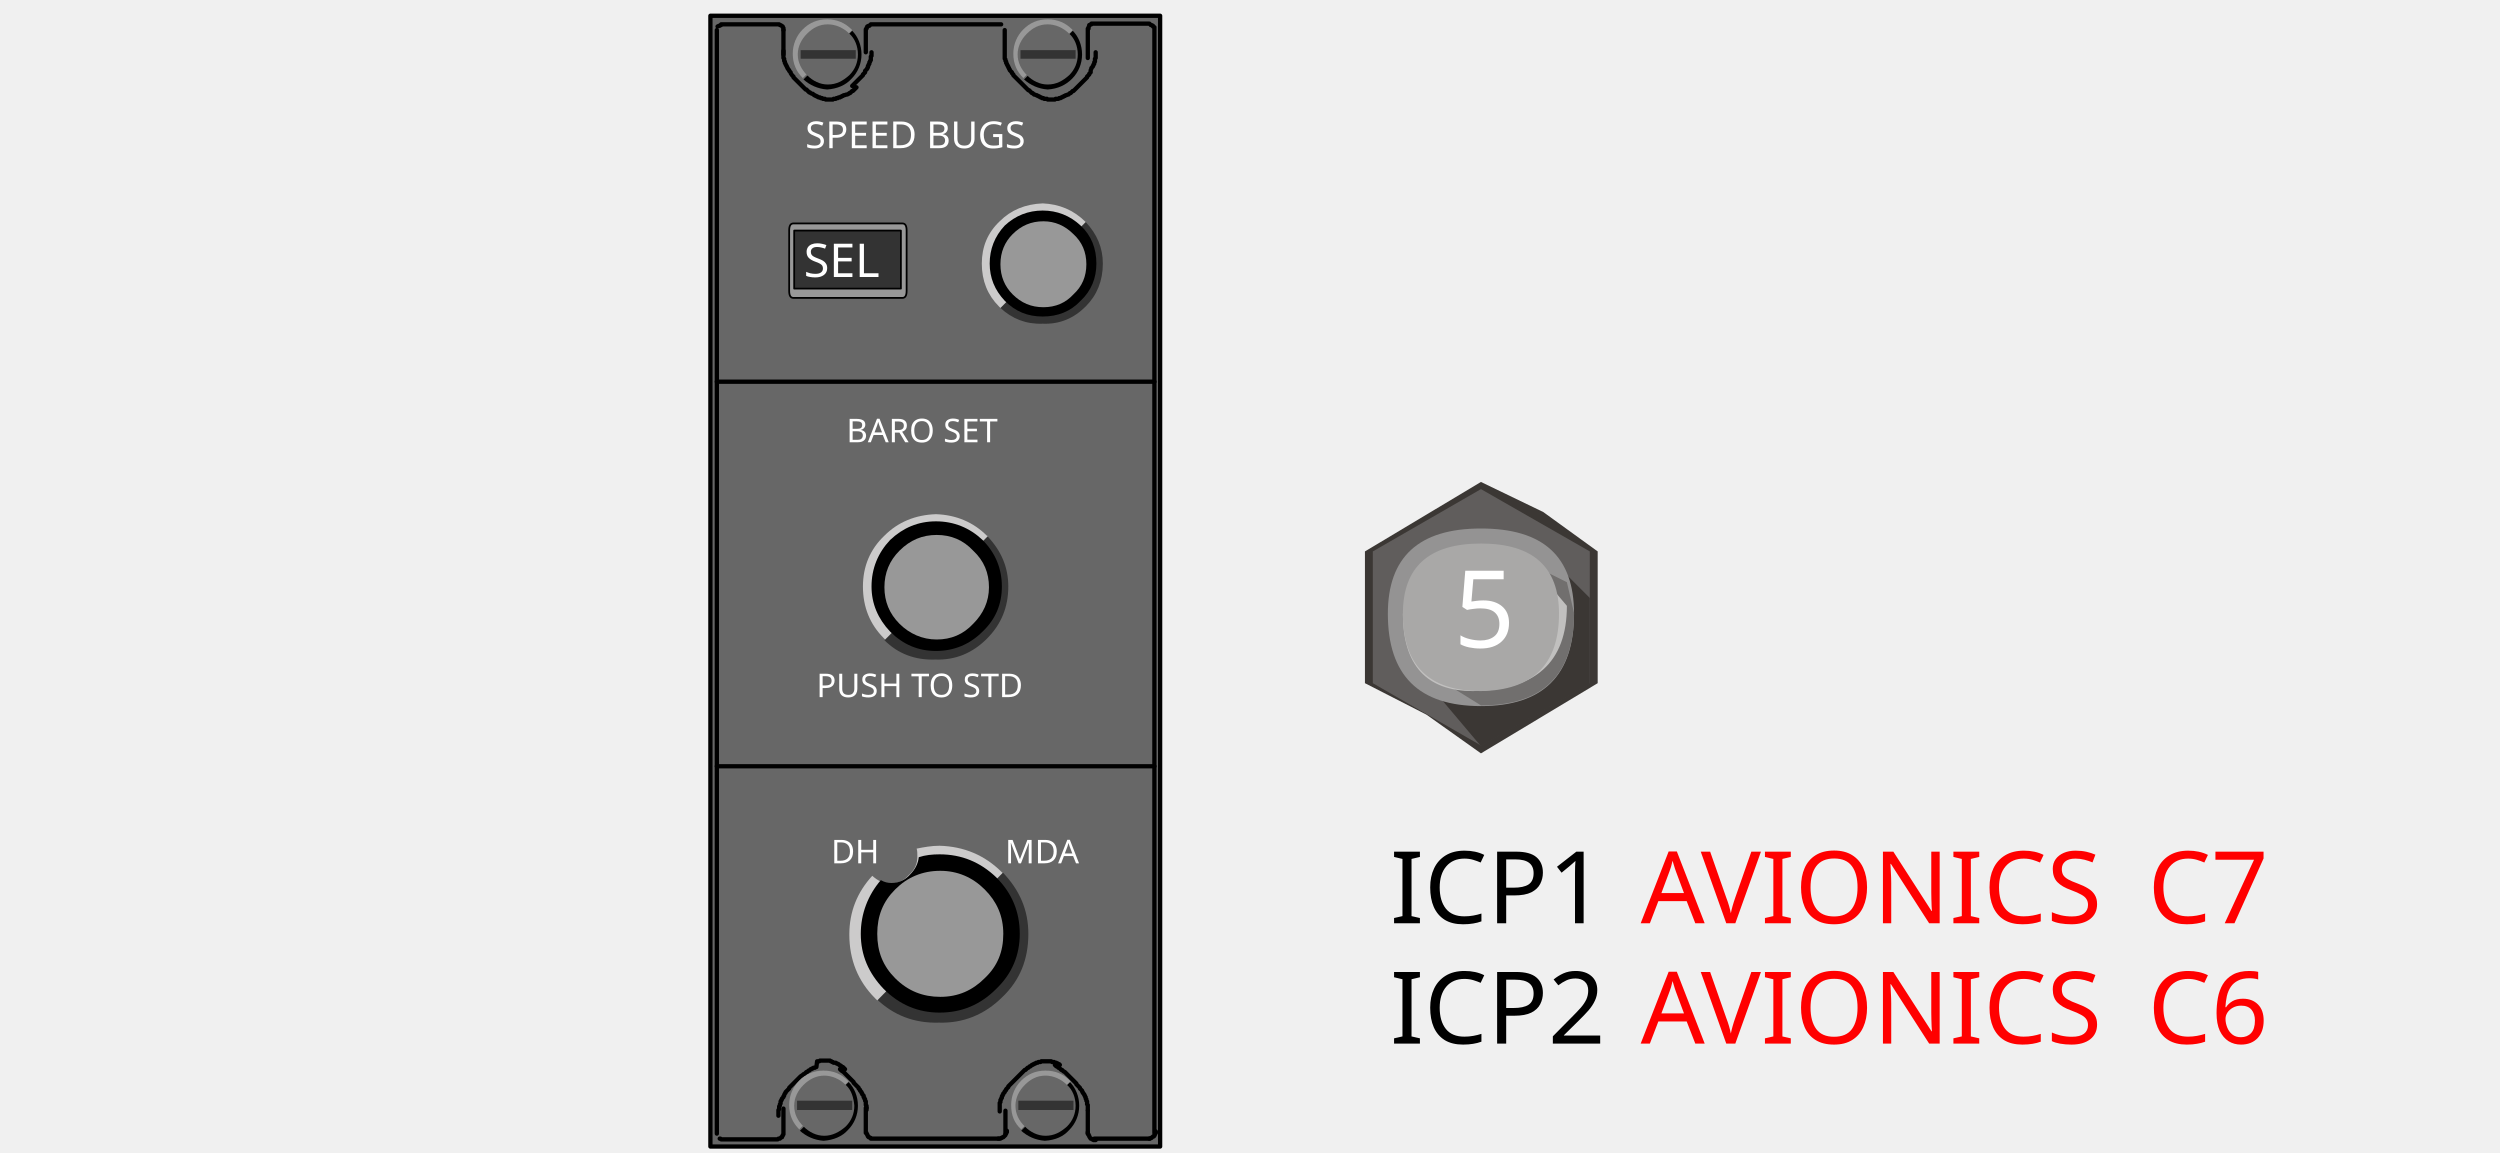
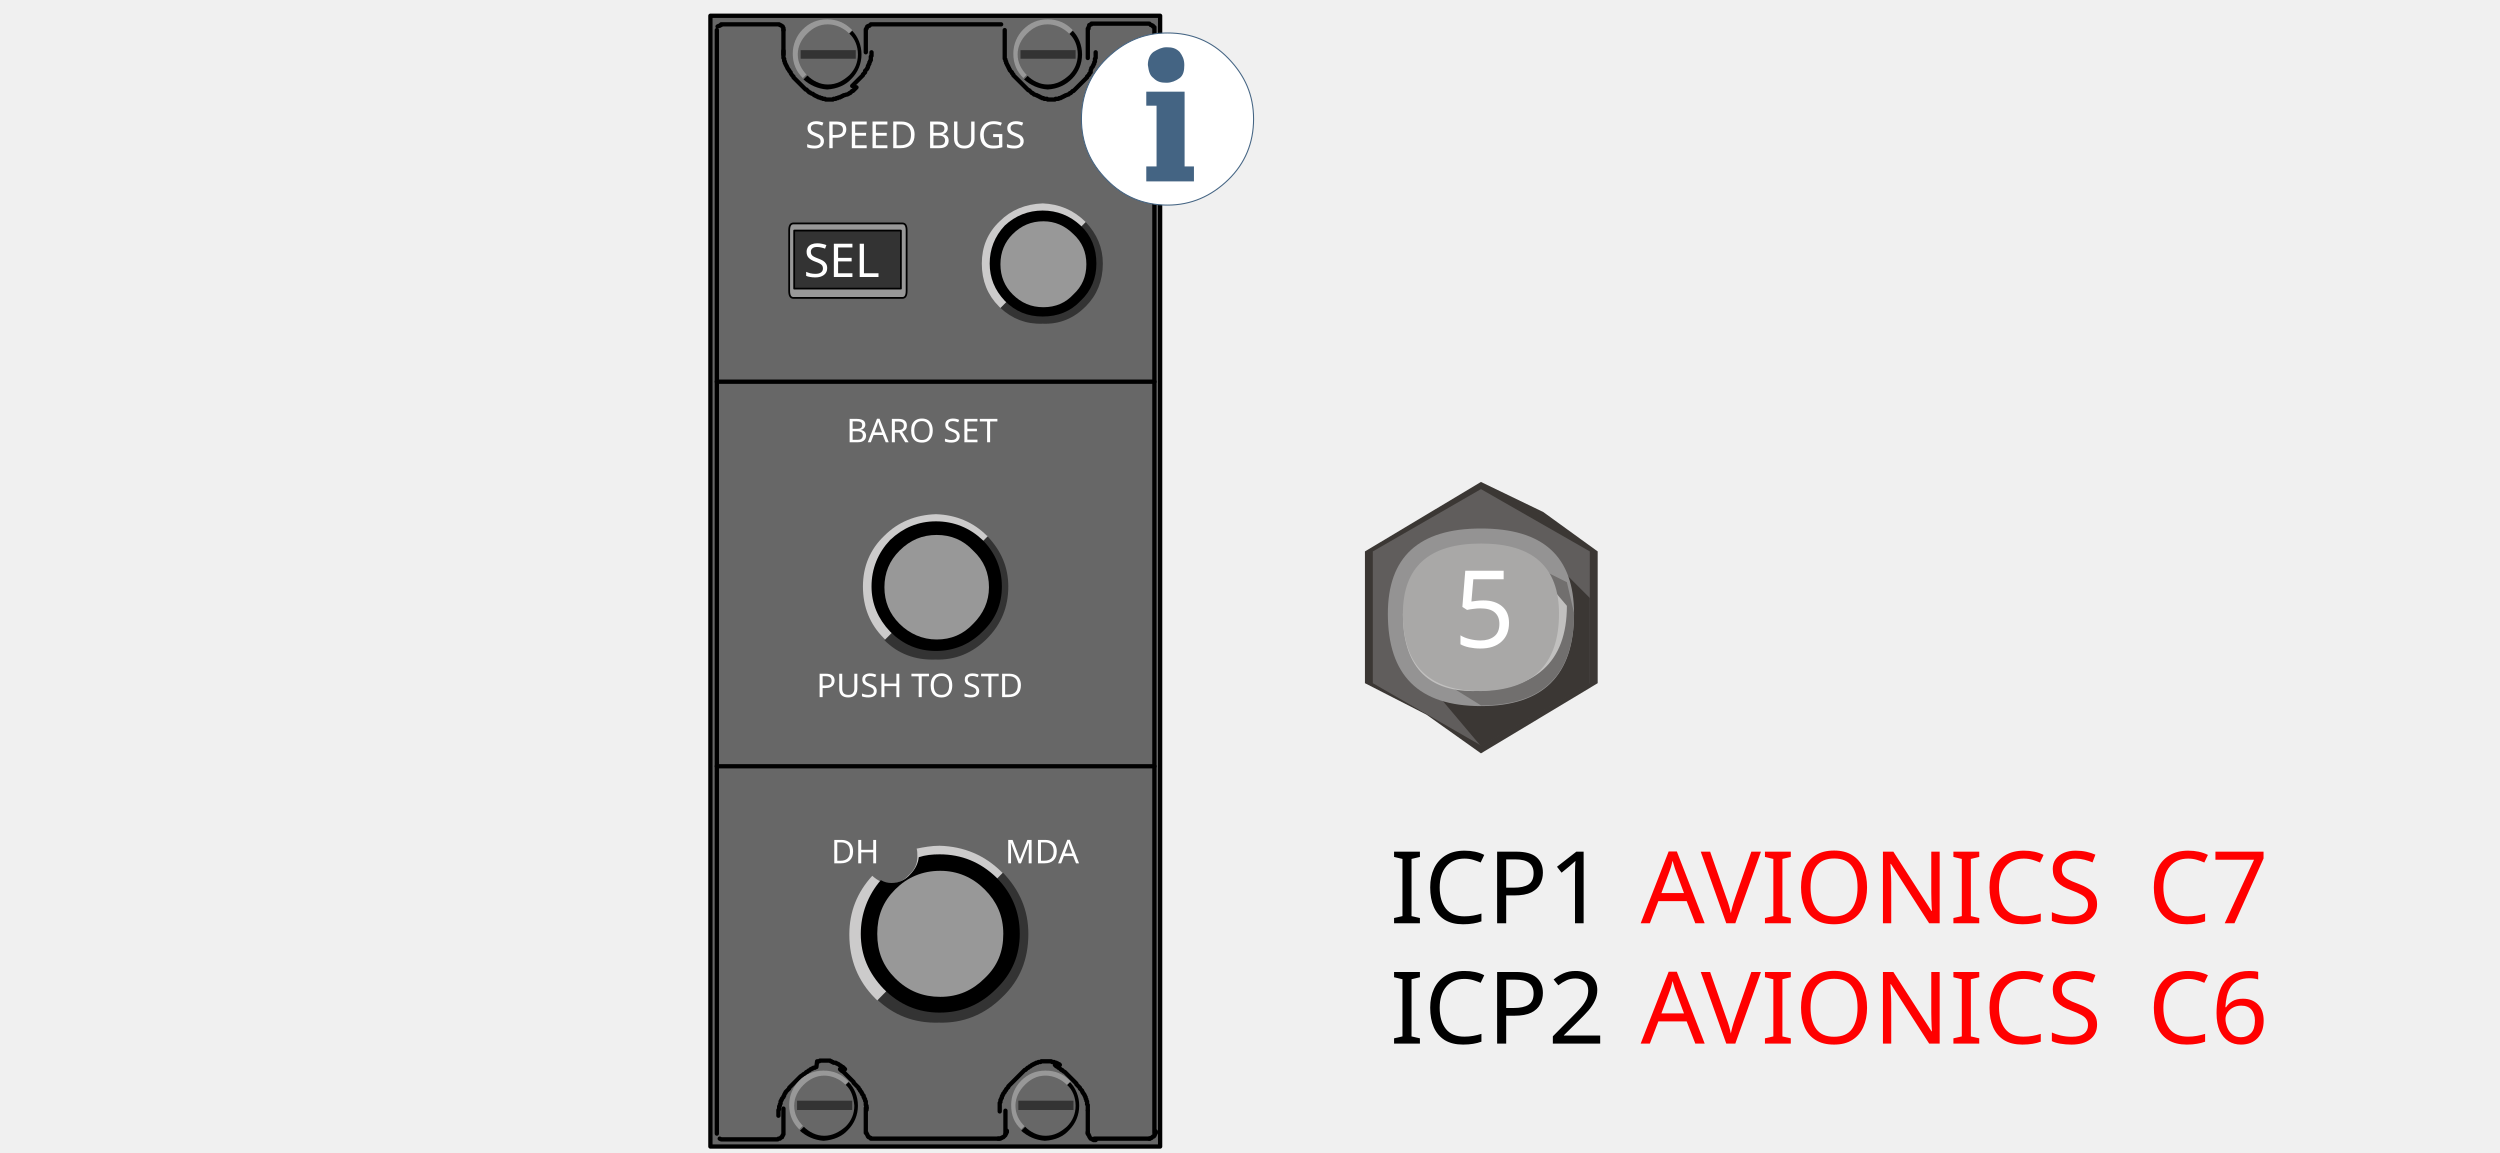
<svg xmlns="http://www.w3.org/2000/svg" xmlns:xlink="http://www.w3.org/1999/xlink" version="1.1" id="Ebene_1" x="0px" y="0px" viewBox="0 0 349.1 161" style="enable-background:new 0 0 349.1 161;" xml:space="preserve">
-   <style type="text/css">
- 	.st0{fill:#676767;}
- 	.st1{clip-path:url(#SVGID_2_);enable-background:new    ;}
- 	.st2{fill:#FFFFFF;}
- 	.st3{font-family:'ArialMT';}
- 	.st4{font-size:4.577px;}
- 	.st5{fill:none;stroke:#000000;stroke-width:0.6;stroke-linecap:round;stroke-linejoin:round;}
- 	.st6{fill:#989898;}
- 	.st7{fill:none;stroke:#000000;stroke-width:0.25;stroke-linecap:round;stroke-linejoin:round;}
- 	.st8{fill:#333333;}
- 	.st9{fill:#CCCBCB;}
- 	.st10{font-size:5.199px;}
- 	.st11{font-size:6.499px;}
- 	.st12{fill:#3B3734;}
- 	.st13{fill:#605D5C;}
- 	.st14{fill:#949393;}
- 	.st15{fill:#716F6E;}
- 	.st16{fill:#C1C0BF;}
- 	.st17{fill:#A9A8A7;}
- 	.st18{clip-path:url(#SVGID_4_);enable-background:new    ;}
- 	.st19{font-size:15px;}
- 	.st20{font-family:'Arial-BoldMT';}
- 	.st21{font-size:14px;}
- 	.st22{fill:#FF0000;}
- </style>
-   <g>
-     <path class="st0" d="M162.1,2.1H99.2v157.9h62.8V2.1z" />
+   <g id="clp-hintergrund">
    <g>
-       <defs>
-         <rect id="SVGID_1_" x="113.4" y="32.8" width="10.2" height="7.6" />
-       </defs>
-       <clipPath id="SVGID_2_">
-         <use xlink:href="#SVGID_1_" style="overflow:visible;" />
-       </clipPath>
-       <g class="st1">
-         <text transform="matrix(1 0 0 1 114.4315 38.431)" class="st2 st3 st4">SEL</text>
+       <path style="fill:#676767;" d="M162.1,2.1H99.2V160H162V2.1H162.1z" />
+       <g>
+         <g>
+           <defs>
+             <rect id="SVGID_1_" x="113.4" y="32.8" width="10.2" height="7.6" />
+           </defs>
+           <clipPath id="SVGID_2_">
+             <use xlink:href="#SVGID_1_" style="overflow:visible;" />
+           </clipPath>
+           <g style="clip-path:url(#SVGID_2_);enable-background:new    ;">
+             <text transform="matrix(1 0 0 1 114.4315 38.431)" style="fill:#FFFFFF; font-family:'ArialMT'; font-size:4.577px;">SEL</text>
+           </g>
+         </g>
+       </g>
+       <path id="panel_icp_0_Layer0_0_MEMBER_0_MEMBER_6_1_STROKES_1_" style="fill:none;stroke:#000000;stroke-width:0.6;stroke-linecap:round;stroke-linejoin:round;" d="    M161.2,158.2V4l0,0V3.8L161,3.7V3.6l-0.2-0.1h-0.1l-0.1-0.1l-0.1-0.1h-8.1v0.1h-0.1l-0.1,0.1h-0.1v0.1L152,3.8V4h-0.1v4.1     M139.8,3.4h-18.2l-0.1,0.1l-0.1,0.1h-0.1l-0.2,0.1v0.1L121,3.9V4l-0.1,0.1v3.2 M109.4,4.2V3.9l-0.1-0.1V3.7L109,3.5h-0.1    l-0.1-0.1h-8.1v0.1h-0.1l-0.1,0.1h-0.1l-0.2,0.1 M99.2,2.2v157.9H162V2.2H99.2z M151.9,155.1v3.2 M152.8,159h7.7 M140.4,158.3    v-3.2 M100.5,159L100.5,159l0.2,0.1h7.9l0.1-0.1h0.2l0.2-0.2h0.1v-0.1l0.1-0.1v-0.1l0.1-0.1v-3.6 M120.9,154.7v3.5h0.1v0.1    l0.1,0.1v0.1l0.1,0.1v0.1l0.1,0.1h0.1l0.1,0.1h0.1v0.1h17.9" />
+       <path id="panel_icp_0_Layer0_0_MEMBER_0_MEMBER_6_MEMBER_0_1_STROKES_1_" style="fill:none;stroke:#000000;stroke-width:0.6;stroke-linecap:round;stroke-linejoin:round;" d="    M121,154.7v-0.3l-0.1-0.1v-0.5l-0.1-0.1v-0.2l-0.1-0.1v-0.1l-0.1-0.1V153l-0.1-0.1l-0.1-0.1v-0.1l-0.1-0.1v-0.1l-0.1-0.1l-0.1-0.1    v-0.1l-0.1-0.1l-0.1-0.1v-0.1l-0.1-0.1l-0.1-0.1l-0.1-0.1l-0.1-0.1l-0.1-0.1l-0.1-0.1l-0.1-0.1v-0.1l-0.3-0.3l-0.1-0.1l-0.3-0.3    l-0.1-0.1l-0.1-0.1l-0.2-0.2l-0.1-0.1l-0.1-0.1l-0.1-0.1l-0.3-0.2l-0.1-0.1l-0.1-0.1h0.7l-0.1-0.1l-0.1-0.1l-0.1-0.1h-0.1    l-0.1-0.1l-0.1-0.1h-0.1l-0.1-0.1l-0.1-0.1H117l-0.1-0.1h-0.1l-0.1-0.1h-0.3l-0.1-0.1h-0.1l-0.1-0.1H116l-0.1-0.1h-1.4l-0.1,0.1    h-0.3L114,149h-0.1l-0.1,0.1h-0.2l-0.1,0.1h-0.1l-0.1,0.1h-0.1l-0.1,0.1l-0.1,0.1h-0.1l-0.1,0.1l-0.1,0.1h-0.1l-0.1,0.1l-0.1,0.1    l-0.1,0.1h-0.1l-0.1,0.1l-0.3,0.2l-0.1,0.1l-0.2,0.2l-0.1,0.1l-0.1,0.1l-0.1,0.1l-0.1,0.1l-0.1,0.1l-0.5,0.5l-0.1,0.1l-0.1,0.1    l-0.1,0.1v0.1l-0.1,0.1l-0.1,0.1l-0.1,0.1l-0.1,0.1l-0.1,0.1v0.1l-0.1,0.1l-0.1,0.2v0.1l-0.1,0.1v0.1l-0.1,0.1l-0.1,0.1v0.1    l-0.1,0.1v0.1l-0.1,0.1v0.3l-0.1,0.1v0.2l-0.1,0.1v0.4l-0.1,0.1v0.8" />
+       <path id="panel_icp_0_Layer0_0_MEMBER_0_MEMBER_6_MEMBER_1_1_STROKES_1_" style="fill:none;stroke:#000000;stroke-width:0.6;stroke-linecap:round;stroke-linejoin:round;" d="    M109.4,7.6V4.2 M151.9,155v-0.7l-0.1-0.1v-0.4l-0.1-0.1v-0.2l-0.1-0.1v-0.2l-0.1-0.1V153l-0.1-0.1v-0.1l-0.1-0.1l-0.1-0.1v-0.1    l-0.1-0.1v-0.1l-0.1-0.1l-0.1-0.1l-0.1-0.1v-0.1l-0.1-0.1l-0.1-0.1l-0.1-0.1l-0.1-0.1l-0.1-0.1v-0.1l-0.1-0.1l-0.1-0.1L150,151    l-0.5-0.5l-0.1-0.1l-0.1-0.1l-0.1-0.1L149,150l-0.1-0.1l-0.1-0.1l-0.1-0.1l-0.2-0.1l-0.1-0.1l-0.1-0.1h-0.1l-0.1-0.1l-0.1-0.1    l-0.1-0.1h-0.1l-0.1-0.1l-0.1-0.1h-0.1l-0.1-0.1l-0.1-0.1h0.7l-0.1-0.1h-0.1l-0.1-0.1h-0.1l-0.1-0.1h-0.2l-0.1-0.1h-0.3l-0.1-0.1    h-1.4l-0.1,0.1H145l-0.1,0.1h-0.2l-0.1,0.1h-0.1l-0.1,0.1h-0.1l-0.1,0.1h-0.1l-0.1,0.1l-0.1,0.1h-0.1l-0.1,0.1l-0.1,0.1h-0.1    l-0.1,0.1l-0.1,0.1l-0.1,0.1h-0.1l-0.1,0.1l-0.1,0.1l-0.1,0.1l-0.1,0.1l-0.1,0.1l-0.1,0.1l-0.1,0.1l-0.1,0.1l-0.6,0.6l-0.1,0.1    l-0.2,0.2l-0.1,0.1l-0.1,0.1l-0.1,0.1l-0.1,0.1l-0.1,0.1l-0.1,0.1v0.1l-0.1,0.1l-0.1,0.1l-0.1,0.1v0.1l-0.1,0.1l-0.1,0.1v0.1    l-0.1,0.1l-0.1,0.1v0.1l-0.1,0.1v0.1l-0.1,0.1v0.2l-0.1,0.1v0.1l-0.1,0.1v0.3l-0.1,0.1v1.2 M121,155v-0.3 M100.1,4.2v154.1" />
+       <path id="panel_icp_0_Layer0_0_MEMBER_0_MEMBER_6_MEMBER_2_1_STROKES_1_" style="fill:none;stroke:#000000;stroke-width:0.6;stroke-linecap:round;stroke-linejoin:round;" d="    M140.3,4.2v4l0.1,0.1v0.2l0.1,0.1v0.2l0.1,0.1V9l0.1,0.1v0.1l0.1,0.1v0.1l0.1,0.1v0.1l0.1,0.1v0.1l0.1,0.1l0.1,0.1l0.1,0.1v0.1    l0.1,0.1l0.1,0.1v0.1l0.1,0.1l0.1,0.1l0.1,0.1l0.1,0.1L142,11l0.1,0.1l0.1,0.1l0.1,0.1l0.1,0.1l0.1,0.1l0.2,0.2l0.1,0.1l0.1,0.1    l0.2,0.2l0.1,0.1l0.1,0.1l0.1,0.1l0.1,0.1l0.1,0.1h0.1l0.1,0.1l0.1,0.1l0.1,0.1l0.1,0.1h0.1l0.1,0.1l0.1,0.1h0.1l0.2,0.1h0.1    l0.1,0.1h0.1l0.1,0.1h0.1l0.1,0.1h0.1l0.1,0.1h0.2l0.1,0.1h0.4l0.1,0.1h1l0.1-0.1h0.4l0.1-0.1h0.2l0.1-0.1h0.1l0.1-0.1h0.1    l0.1-0.1h0.1l0.1-0.1h0.1l0.2-0.1h0.1l0.1-0.1l0.1-0.1h0.1l0.1-0.1l0.1-0.1l0.1-0.1h0.1l0.1-0.1l0.1-0.1l0.1-0.1l0.1-0.1l0.1-0.1    l0.1-0.1l0.1-0.1l0.1-0.1l0.3-0.3l0.1-0.1l0.1-0.1l0.1-0.1l0.1-0.1l0.1-0.1l0.1-0.1l0.1-0.1l0.1-0.1v-0.1l0.1-0.1l0.1-0.1l0.1-0.1    v-0.1l0.1-0.1l0.1-0.1V9.8l0.1-0.2V9.5l0.1-0.1l0,0l0.1-0.1V9.2l0.1-0.1V9l0.1-0.1V8.7l0.1-0.1V8.2l0.1-0.1V7.3 M139.4,159h0.3    l0.1-0.1h0.1l0.1-0.1h0.1l0.3-0.3v-0.1l0.1-0.1v-0.1l0.1-0.1v-0.2 M151.9,158.1v0.2l0.1,0.1v0.1l0.1,0.1v0.1l0.2,0.3h0.1l0.1,0.1    h0.1l0.1,0.1h0.3 M160.5,159h0.1l0.1-0.1h0.1l0.2-0.2h0.1l0.1-0.1v-0.1l0.1-0.1v-0.1l0.1-0.1V158" />
+       <path id="panel_icp_0_Layer0_0_MEMBER_0_MEMBER_6_MEMBER_3_1_STROKES_1_" style="fill:none;stroke:#000000;stroke-width:0.6;stroke-linecap:round;stroke-linejoin:round;" d="    M109.4,7.1v1l0.1,0.1v0.3l0.1,0.1v0.2l0.1,0.1V9l0.1,0.1v0.1l0.1,0.1v0.1l0.1,0.1v0.1l0.1,0.1l0.1,0.1v0.1l0.1,0.1l0.1,0.1v0.1    l0.2,0.3l0.1,0.1l0.1,0.1v0.1l0.1,0.1L111,11l0.1,0.1l0.1,0.1l0.1,0.1l0.1,0.1l0.1,0.1l0.3,0.3l0.1,0.1L112,12l0.1,0.1l0.1,0.1    l0.1,0.1l0.1,0.1l0.1,0.1h0.1l0.1,0.1l0.1,0.1l0.1,0.1l0.1,0.1h0.1l0.1,0.1l0.2,0.1h0.1l0.1,0.1l0.1,0.1h0.1l0.1,0.1h0.1l0.1,0.1    h0.1l0.1,0.1h0.2l0.1,0.1h0.2l0.1,0.1h0.3l0.1,0.1h1l0.1-0.1h0.3l0.1-0.1h0.2l0.1-0.1h0.2l0.1-0.1h0.1l0.1-0.1h0.1l0.1-0.1h0.1    l0.3-0.1h0.1l0.2-0.1l0.1-0.1h0.1l0.1-0.1l0.1-0.1l0.1-0.1h0.1l0.1-0.1l0.1-0.1l0.1-0.1l0.1-0.1l0.1-0.1L119,12l0.1-0.1l0.1-0.1    l0.1-0.1l0.1-0.1l0.1-0.1l0.2-0.2l0.1-0.1l0.1-0.1L120,11l0.1-0.1l0.1-0.1l0.1-0.1l0.1-0.1l0.1-0.1v-0.1l0.1-0.1l0.1-0.1l0.1-0.1    V9.9l0.1-0.1l0.1-0.1v0l0.1-0.1V9.5l0.1-0.1V9.2l0.1-0.1V9l0.1-0.1V8.7l0.1-0.1V8.5l0.1-0.1V7.9l0.1-0.1V7.3" />
+       <path id="panel_icp_0_Layer0_0_MEMBER_0_MEMBER_6_MEMBER_4_1_STROKES_1_" style="fill:none;stroke:#000000;stroke-width:0.6;stroke-linecap:round;stroke-linejoin:round;" d="    M100.1,107h61.1 M100.1,53.3h61.1" />
+       <path style="fill:#989898;" d="M126.6,32.2c0-0.7-0.2-1-0.6-1h-15.2c-0.4,0-0.6,0.3-0.6,1v8.4c0,0.7,0.2,1,0.6,1H126    c0.4,0,0.6-0.3,0.6-1V32.2z" />
+       <path id="BUTTON_7_0_Layer0_0_1_STROKES_1_" style="fill:none;stroke:#000000;stroke-width:0.25;stroke-linecap:round;stroke-linejoin:round;" d="    M126.6,32.2c0-0.7-0.2-1-0.6-1h-15.2c-0.4,0-0.6,0.3-0.6,1v8.4c0,0.7,0.2,1,0.6,1H126c0.4,0,0.6-0.3,0.6-1V32.2z" />
+       <path style="fill:#333333;" d="M125.8,32.2h-14.9v8.1h14.9V32.2z" />
+       <path id="BUTTON_7_0_Layer0_0_MEMBER_0_1_STROKES_1_" style="fill:none;stroke:#000000;stroke-width:0.25;stroke-linecap:round;stroke-linejoin:round;" d="    M110.9,32.2h14.9v8.1h-14.9V32.2z" />
+       <path style="fill:#333333;" d="M143.6,130.4c0-3.3-1.2-6.1-3.6-8.6l-17.6,17.7c2.4,2.3,5.3,3.4,8.7,3.3c3.4,0.1,6.4-1.1,8.9-3.6    C142.4,136.9,143.6,134,143.6,130.4z" />
+       <path style="fill:#CCCBCB;" d="M140,121.9c0-0.1,0-0.1-0.1-0.1c-2.4-2.4-5.3-3.6-8.7-3.7c-1.1,0-2.2,0.2-3.2,0.4    c0.1,0.3,0.1,0.7,0.1,1.1c0,1.1-0.4,1.9-1.2,2.6c-0.7,0.8-1.6,1.2-2.6,1.2c-0.9,0-1.7-0.4-2.5-1.1c-2.1,2.3-3.2,5-3.2,8.2    c0,3.5,1.2,6.5,3.6,8.9c0.1,0.1,0.2,0.2,0.3,0.3L140,121.9z" />
+       <path d="M142.4,130.4c0-3.1-1.1-5.7-3.3-7.9c-2.2-2.1-4.8-3.2-7.9-3.2c-1,0-2,0.1-2.9,0.4c-0.1,0.9-0.5,1.7-1.2,2.4    c-0.7,0.8-1.6,1.2-2.6,1.2c-0.5,0-1-0.1-1.5-0.4c-1.8,2.1-2.8,4.7-2.8,7.5c0,3,1.1,5.5,3.2,7.7c2.2,2.2,4.8,3.3,7.8,3.3    c3.1,0,5.7-1.1,7.9-3.3C141.3,136,142.4,133.4,142.4,130.4z" />
+       <path style="fill:#989898;" d="M131.3,121.6c-2.5,0-4.6,0.9-6.3,2.6c-1.7,1.7-2.5,3.7-2.5,6.2s0.8,4.5,2.5,6.2    c1.8,1.8,3.9,2.6,6.3,2.6c2.5,0,4.5-0.9,6.2-2.6c1.8-1.7,2.6-3.7,2.6-6.2s-0.9-4.5-2.6-6.2C135.8,122.5,133.7,121.6,131.3,121.6z" />
+       <path style="fill:#333333;" d="M140.8,81.9c0-2.7-1-5-2.9-7l-14.4,14.5c1.9,1.9,4.3,2.8,7.1,2.7c2.8,0.1,5.2-0.9,7.2-2.9    S140.8,84.8,140.8,81.9z" />
+       <path style="fill:#CCCBCB;" d="M137.9,74.9c0-0.1,0-0.1-0.1-0.1c-1.9-1.9-4.3-2.9-7.1-3c-2.9,0.1-5.3,1.1-7.2,3    c-2,1.9-3,4.3-3,7.1c0,2.9,1,5.3,2.9,7.2c0.1,0.1,0.1,0.1,0.2,0.2L137.9,74.9z" />
+       <path d="M124.3,75.4c-1.7,1.8-2.6,4-2.6,6.5c0,2.4,0.9,4.5,2.6,6.3c1.8,1.8,3.9,2.7,6.4,2.7s4.7-0.9,6.5-2.7    c1.8-1.7,2.7-3.8,2.7-6.3s-0.9-4.7-2.7-6.5c-1.8-1.7-4-2.6-6.5-2.6S126.1,73.7,124.3,75.4z" />
+       <path style="fill:#989898;" d="M130.8,74.7c-2,0-3.7,0.7-5.2,2.2c-1.4,1.4-2.1,3.1-2.1,5.1s0.7,3.7,2.1,5.1s3.2,2.2,5.2,2.2    s3.7-0.7,5.1-2.2c1.4-1.4,2.2-3.1,2.2-5.1s-0.7-3.7-2.2-5.1C134.5,75.4,132.8,74.7,130.8,74.7z" />
+       <path style="fill:#333333;" d="M154,36.8c0-2.2-0.8-4.1-2.4-5.8l-11.9,12c1.6,1.5,3.6,2.3,5.9,2.2c2.3,0.1,4.3-0.7,6-2.4    C153.2,41.2,154,39.2,154,36.8z" />
+       <path style="fill:#CCCBCB;" d="M151.6,31C151.6,31,151.5,31,151.6,31c-1.7-1.7-3.7-2.5-6-2.6c-2.4,0.1-4.4,0.9-6,2.5    c-1.7,1.6-2.5,3.6-2.5,5.9c0,2.4,0.8,4.4,2.4,6c0.1,0.1,0.1,0.1,0.2,0.2L151.6,31z" />
+       <path d="M140.3,31.5c-1.4,1.5-2.1,3.3-2.1,5.3s0.7,3.7,2.1,5.2c1.5,1.5,3.2,2.2,5.3,2.2s3.9-0.7,5.3-2.2c1.5-1.4,2.2-3.2,2.2-5.2    c0-2.1-0.7-3.9-2.2-5.3c-1.5-1.4-3.3-2.1-5.3-2.1S141.8,30.1,140.3,31.5z" />
+       <path style="fill:#989898;" d="M145.7,30.9c-1.7,0-3.1,0.6-4.3,1.8c-1.1,1.1-1.7,2.5-1.7,4.2s0.6,3.1,1.7,4.2    c1.2,1.2,2.6,1.8,4.3,1.8s3.1-0.6,4.2-1.8c1.2-1.1,1.8-2.5,1.8-4.2s-0.6-3.1-1.8-4.2C148.7,31.5,147.3,30.9,145.7,30.9z" />
+       <text transform="matrix(1 0 0 1 112.4482 20.6908)" style="fill:#FFFFFF; font-family:'ArialMT'; font-size:5.199px;">SPEED BUGS</text>
+       <text transform="matrix(1 0 0 1 112.2431 38.6771)" style="fill:#FFFFFF; font-family:'ArialMT'; font-size:6.499px;">SEL</text>
+       <text transform="matrix(1 0 0 1 118.204 61.7562)" style="fill:#FFFFFF; font-family:'ArialMT'; font-size:4.577px;">BARO SET</text>
+       <text transform="matrix(1 0 0 1 114.0131 97.346)" style="fill:#FFFFFF; font-family:'ArialMT'; font-size:4.577px;">PUSH TO STD</text>
+       <text transform="matrix(1 0 0 1 116.0605 120.5531)" style="fill:#FFFFFF; font-family:'ArialMT'; font-size:4.577px;">DH  </text>
+       <text transform="matrix(1 0 0 1 140.3515 120.5531)" style="fill:#FFFFFF; font-family:'ArialMT'; font-size:4.577px;">MDA</text>
+       <g>
+         <path d="M118.9,11c0.9-0.9,1.4-2.1,1.4-3.4s-0.5-2.5-1.3-3.3l-6.8,6.8c0.9,0.8,2,1.3,3.3,1.4C116.9,12.4,118.1,11.9,118.9,11z" />
+         <path style="fill:#989898;" d="M112.1,10.9C112.1,11,112.3,11,112.1,10.9l6.9-6.7l-0.1-0.1c-0.9-0.9-2-1.4-3.4-1.4     s-2.5,0.5-3.4,1.4s-1.4,2.1-1.4,3.4C110.7,8.9,111.2,10,112.1,10.9z" />
+         <path style="fill:#676767;" d="M118.6,4.7c-0.8-0.8-1.9-1.3-3-1.3c-1.2,0-2.1,0.5-2.9,1.3s-1.3,1.8-1.3,2.9s0.5,2.1,1.3,2.9     s1.8,1.3,2.9,1.3c1.2,0,2.1-0.5,3-1.3c0.8-0.8,1.2-1.8,1.2-2.9S119.4,5.4,118.6,4.7z" />
+         <path style="fill:#333333;" d="M111.8,8.2h7.7V7h-7.7V8.2z" />
+       </g>
+       <g>
+         <path d="M149.7,11c0.9-0.9,1.4-2.1,1.4-3.4s-0.5-2.5-1.3-3.3l-6.8,6.8c0.9,0.8,2,1.3,3.3,1.4C147.7,12.4,148.8,11.9,149.7,11z" />
+         <path style="fill:#989898;" d="M142.9,10.9C142.9,11,143,11,142.9,10.9l6.9-6.7l-0.1-0.1c-0.9-0.9-2-1.4-3.4-1.4     s-2.5,0.5-3.4,1.4s-1.4,2.1-1.4,3.4C141.5,8.9,142,10,142.9,10.9z" />
+         <path style="fill:#676767;" d="M149.3,4.7c-0.8-0.8-1.9-1.3-3-1.3c-1.2,0-2.1,0.5-2.9,1.3c-0.8,0.8-1.3,1.8-1.3,2.9     s0.5,2.1,1.3,2.9s1.8,1.3,2.9,1.3c1.2,0,2.1-0.5,3-1.3c0.8-0.8,1.2-1.8,1.2-2.9S150.1,5.4,149.3,4.7z" />
+         <path style="fill:#333333;" d="M142.5,8.2h7.7V7h-7.7V8.2z" />
+       </g>
+       <g>
+         <path d="M118.4,157.8c0.9-0.9,1.4-2.1,1.4-3.4c0-1.3-0.5-2.5-1.3-3.3l-6.8,6.8c0.9,0.8,2,1.3,3.3,1.4     C116.4,159.2,117.6,158.7,118.4,157.8z" />
+         <path style="fill:#989898;" d="M111.6,157.7C111.6,157.8,111.8,157.8,111.6,157.7l6.9-6.7l-0.1-0.1c-0.9-0.9-2-1.4-3.4-1.4     s-2.5,0.5-3.4,1.4s-1.4,2.1-1.4,3.4C110.2,155.7,110.7,156.8,111.6,157.7z" />
+         <path style="fill:#676767;" d="M118.1,151.5c-0.8-0.8-1.9-1.3-3-1.3s-2.1,0.5-2.9,1.3s-1.3,1.8-1.3,2.9c0,1.2,0.5,2.1,1.3,2.9     c0.8,0.8,1.8,1.3,2.9,1.3s2.1-0.5,3-1.3c0.8-0.8,1.2-1.8,1.2-2.9C119.2,153.3,118.9,152.2,118.1,151.5z" />
+         <path style="fill:#333333;" d="M111.3,155h7.7v-1.3h-7.7V155z" />
+       </g>
+       <g>
+         <path d="M149.3,157.8c0.9-0.9,1.4-2.1,1.4-3.4c0-1.3-0.5-2.5-1.3-3.3l-6.8,6.8c0.9,0.8,2,1.3,3.3,1.4     C147.4,159.2,148.5,158.7,149.3,157.8z" />
+         <path style="fill:#989898;" d="M142.6,157.7C142.6,157.8,142.7,157.8,142.6,157.7l6.9-6.7l-0.1-0.1c-0.9-0.9-2-1.4-3.4-1.4     s-2.5,0.5-3.4,1.4s-1.4,2.1-1.4,3.4C141.2,155.7,141.6,156.8,142.6,157.7z" />
+         <path style="fill:#676767;" d="M149,151.5c-0.8-0.8-1.9-1.3-3-1.3c-1.2,0-2.1,0.5-2.9,1.3c-0.8,0.8-1.3,1.8-1.3,2.9     c0,1.2,0.5,2.1,1.3,2.9c0.8,0.8,1.8,1.3,2.9,1.3c1.2,0,2.1-0.5,3-1.3c0.8-0.8,1.2-1.8,1.2-2.9S149.8,152.2,149,151.5z" />
+         <path style="fill:#333333;" d="M142.2,155h7.7v-1.3h-7.7V155z" />
      </g>
    </g>
-     <path id="panel_icp_0_Layer0_0_MEMBER_0_MEMBER_6_1_STROKES_1_" class="st5" d="M161.2,158.2V4L161.2,4V3.8L161,3.7V3.6l-0.2-0.1   h-0.1l-0.1-0.1l-0.1-0.1h-8.1v0.1h-0.1l-0.1,0.1h-0.1v0.1L152,3.8V4L151.9,4v4.1 M139.8,3.4h-18.2l-0.1,0.1l-0.1,0.1h-0.1l-0.2,0.1   v0.1L121,3.9V4l-0.1,0.1v3.2 M109.4,4.2V3.9l-0.1-0.1V3.7L109,3.5h-0.1l-0.1-0.1h-8.1v0.1h-0.1l-0.1,0.1h-0.1l-0.2,0.1 M99.2,2.2   v157.9h62.8V2.2H99.2z M151.9,155.1v3.2 M152.8,159h7.7 M140.4,158.3v-3.2 M100.5,159h0.1l0.1,0.1h7.9l0.1-0.1h0.2l0.2-0.2h0.1   v-0.1l0.1-0.1v-0.1l0.1-0.1v-3.6 M120.9,154.7v3.5h0.1v0.1l0.1,0.1v0.1l0.1,0.1v0.1l0.1,0.1h0.1l0.1,0.1h0.1v0.1h17.9" />
-     <path id="panel_icp_0_Layer0_0_MEMBER_0_MEMBER_6_MEMBER_0_1_STROKES_1_" class="st5" d="M121,154.7v-0.3l-0.1-0.1v-0.5l-0.1-0.1   v-0.2l-0.1-0.1v-0.1l-0.1-0.1V153l-0.1-0.1l-0.1-0.1v-0.1l-0.1-0.1v-0.1l-0.1-0.1l-0.1-0.1v-0.1l-0.1-0.1l-0.1-0.1v-0.1l-0.1-0.1   l-0.1-0.1l-0.1-0.1l-0.1-0.1l-0.1-0.1l-0.1-0.1l-0.1-0.1v-0.1l-0.3-0.3l-0.1-0.1l-0.3-0.3l-0.1-0.1l-0.1-0.1l-0.2-0.2l-0.1-0.1   l-0.1-0.1l-0.1-0.1l-0.3-0.2l-0.1-0.1l-0.1-0.1H118l-0.1-0.1l-0.1-0.1l-0.1-0.1h-0.1l-0.1-0.1l-0.1-0.1h-0.1l-0.1-0.1l-0.1-0.1H117   l-0.1-0.1h-0.1l-0.1-0.1h-0.3l-0.1-0.1h-0.1l-0.1-0.1H116l-0.1-0.1h-1.4l-0.1,0.1h-0.3L114,149h-0.1l-0.1,0.1h-0.2l-0.1,0.1h-0.1   l-0.1,0.1h-0.1l-0.1,0.1l-0.1,0.1h-0.1l-0.1,0.1l-0.1,0.1h-0.1l-0.1,0.1l-0.1,0.1l-0.1,0.1h-0.1l-0.1,0.1l-0.3,0.2l-0.1,0.1   l-0.2,0.2l-0.1,0.1l-0.1,0.1l-0.1,0.1l-0.1,0.1l-0.1,0.1l-0.5,0.5l-0.1,0.1l-0.1,0.1l-0.1,0.1v0.1l-0.1,0.1l-0.1,0.1l-0.1,0.1   l-0.1,0.1l-0.1,0.1v0.1l-0.1,0.1l-0.1,0.2v0.1l-0.1,0.1v0.1l-0.1,0.1l-0.1,0.1v0.1l-0.1,0.1v0.1l-0.1,0.1v0.3l-0.1,0.1v0.2   l-0.1,0.1v0.4l-0.1,0.1v0.8" />
-     <path id="panel_icp_0_Layer0_0_MEMBER_0_MEMBER_6_MEMBER_1_1_STROKES_1_" class="st5" d="M109.4,7.6V4.2 M151.9,155v-0.7l-0.1-0.1   v-0.4l-0.1-0.1v-0.2l-0.1-0.1v-0.2l-0.1-0.1V153l-0.1-0.1v-0.1l-0.1-0.1l-0.1-0.1v-0.1l-0.1-0.1v-0.1l-0.1-0.1l-0.1-0.1l-0.1-0.1   v-0.1l-0.1-0.1l-0.1-0.1l-0.1-0.1l-0.1-0.1l-0.1-0.1v-0.1l-0.1-0.1l-0.1-0.1l-0.1-0.1l-0.5-0.5l-0.1-0.1l-0.1-0.1l-0.1-0.1   l-0.2-0.2l-0.1-0.1l-0.1-0.1l-0.1-0.1l-0.2-0.1l-0.1-0.1l-0.1-0.1h-0.1l-0.1-0.1l-0.1-0.1l-0.1-0.1h-0.1l-0.1-0.1l-0.1-0.1h-0.1   l-0.1-0.1l-0.1-0.1H148l-0.1-0.1h-0.1l-0.1-0.1h-0.1l-0.1-0.1h-0.2l-0.1-0.1h-0.3l-0.1-0.1h-1.4l-0.1,0.1h-0.3l-0.1,0.1h-0.2   l-0.1,0.1h-0.1l-0.1,0.1h-0.1l-0.1,0.1h-0.1l-0.1,0.1l-0.1,0.1h-0.1l-0.1,0.1l-0.1,0.1h-0.1l-0.1,0.1l-0.1,0.1l-0.1,0.1h-0.1   l-0.1,0.1l-0.1,0.1l-0.1,0.1l-0.1,0.1l-0.1,0.1l-0.1,0.1l-0.1,0.1l-0.1,0.1l-0.6,0.6l-0.1,0.1l-0.2,0.2l-0.1,0.1l-0.1,0.1l-0.1,0.1   l-0.1,0.1l-0.1,0.1l-0.1,0.1v0.1l-0.1,0.1l-0.1,0.1l-0.1,0.1v0.1l-0.1,0.1l-0.1,0.1v0.1l-0.1,0.1l-0.1,0.1v0.1l-0.1,0.1v0.1   l-0.1,0.1v0.2l-0.1,0.1v0.1l-0.1,0.1v0.3l-0.1,0.1v1.2 M121,155v-0.3 M100.1,4.2v154.1" />
-     <path id="panel_icp_0_Layer0_0_MEMBER_0_MEMBER_6_MEMBER_2_1_STROKES_1_" class="st5" d="M140.3,4.2v4l0.1,0.1v0.2l0.1,0.1v0.2   l0.1,0.1v0.1l0.1,0.1v0.1l0.1,0.1v0.1l0.1,0.1v0.1l0.1,0.1v0.1l0.1,0.1l0.1,0.1l0.1,0.1v0.1l0.1,0.1l0.1,0.1v0.1l0.1,0.1l0.1,0.1   l0.1,0.1l0.1,0.1l0.1,0.1l0.1,0.1l0.1,0.1l0.1,0.1l0.1,0.1l0.1,0.1l0.2,0.2l0.1,0.1l0.1,0.1l0.2,0.2l0.1,0.1l0.1,0.1l0.1,0.1   l0.1,0.1l0.1,0.1h0.1l0.1,0.1l0.1,0.1l0.1,0.1l0.1,0.1h0.1l0.1,0.1l0.1,0.1h0.1l0.2,0.1h0.1l0.1,0.1h0.1l0.1,0.1h0.1l0.1,0.1h0.1   l0.1,0.1h0.2l0.1,0.1h0.4l0.1,0.1h1l0.1-0.1h0.4l0.1-0.1h0.2l0.1-0.1h0.1l0.1-0.1h0.1l0.1-0.1h0.1l0.1-0.1h0.1l0.2-0.1h0.1l0.1-0.1   l0.1-0.1h0.1l0.1-0.1l0.1-0.1l0.1-0.1h0.1l0.1-0.1l0.1-0.1l0.1-0.1l0.1-0.1l0.1-0.1l0.1-0.1l0.1-0.1l0.1-0.1l0.3-0.3l0.1-0.1   l0.1-0.1l0.1-0.1l0.1-0.1l0.1-0.1l0.1-0.1l0.1-0.1l0.1-0.1v-0.1l0.1-0.1l0.1-0.1l0.1-0.1v-0.1l0.1-0.1l0.1-0.1V9.8l0.1-0.2V9.5   l0.1-0.1V9.4l0.1-0.1V9.2l0.1-0.1V9l0.1-0.1V8.7l0.1-0.1V8.2l0.1-0.1V7.3 M139.4,159h0.3l0.1-0.1h0.1l0.1-0.1h0.1l0.3-0.3v-0.1   l0.1-0.1v-0.1l0.1-0.1v-0.2 M151.9,158.1v0.2l0.1,0.1v0.1l0.1,0.1v0.1l0.2,0.3h0.1l0.1,0.1h0.1l0.1,0.1h0.3 M160.5,159h0.1l0.1-0.1   h0.1l0.2-0.2h0.1l0.1-0.1v-0.1l0.1-0.1v-0.1l0.1-0.1v-0.2" />
-     <path id="panel_icp_0_Layer0_0_MEMBER_0_MEMBER_6_MEMBER_3_1_STROKES_1_" class="st5" d="M109.4,7.1v1l0.1,0.1v0.3l0.1,0.1v0.2   l0.1,0.1V9l0.1,0.1v0.1l0.1,0.1v0.1l0.1,0.1v0.1l0.1,0.1l0.1,0.1v0.1l0.1,0.1l0.1,0.1v0.1l0.2,0.3l0.1,0.1l0.1,0.1v0.1l0.1,0.1   l0.1,0.1l0.1,0.1l0.1,0.1l0.1,0.1l0.1,0.1l0.1,0.1l0.3,0.3l0.1,0.1l0.1,0.1l0.1,0.1l0.1,0.1l0.1,0.1l0.1,0.1l0.1,0.1h0.1l0.1,0.1   l0.1,0.1l0.1,0.1l0.1,0.1h0.1l0.1,0.1l0.2,0.1h0.1l0.1,0.1l0.1,0.1h0.1l0.1,0.1h0.1l0.1,0.1h0.1l0.1,0.1h0.2l0.1,0.1h0.2l0.1,0.1   h0.3l0.1,0.1h1l0.1-0.1h0.3l0.1-0.1h0.2l0.1-0.1h0.2l0.1-0.1h0.1l0.1-0.1h0.1l0.1-0.1h0.1l0.3-0.1h0.1l0.2-0.1l0.1-0.1h0.1l0.1-0.1   l0.1-0.1l0.1-0.1h0.1l0.1-0.1l0.1-0.1l0.1-0.1l0.1-0.1l0.1-0.1L119,12l0.1-0.1l0.1-0.1l0.1-0.1l0.1-0.1l0.1-0.1l0.2-0.2l0.1-0.1   l0.1-0.1l0.1-0.1l0.1-0.1l0.1-0.1l0.1-0.1l0.1-0.1l0.1-0.1v-0.1l0.1-0.1l0.1-0.1l0.1-0.1V9.9l0.1-0.1l0.1-0.1V9.7l0.1-0.1V9.5   l0.1-0.1V9.2l0.1-0.1V9l0.1-0.1V8.7l0.1-0.1V8.5l0.1-0.1V7.9l0.1-0.1V7.3" />
-     <path id="panel_icp_0_Layer0_0_MEMBER_0_MEMBER_6_MEMBER_4_1_STROKES_1_" class="st5" d="M100.1,107h61.1 M100.1,53.3h61.1" />
-     <path class="st6" d="M126.6,32.2c0-0.7-0.2-1-0.6-1h-15.2c-0.4,0-0.6,0.3-0.6,1v8.4c0,0.7,0.2,1,0.6,1H126c0.4,0,0.6-0.3,0.6-1   V32.2z" />
-     <path id="BUTTON_7_0_Layer0_0_1_STROKES_1_" class="st7" d="M126.6,32.2c0-0.7-0.2-1-0.6-1h-15.2c-0.4,0-0.6,0.3-0.6,1v8.4   c0,0.7,0.2,1,0.6,1H126c0.4,0,0.6-0.3,0.6-1V32.2z" />
-     <path class="st8" d="M125.8,32.2h-14.9v8.1h14.9V32.2z" />
-     <path id="BUTTON_7_0_Layer0_0_MEMBER_0_1_STROKES_1_" class="st7" d="M110.9,32.2h14.9v8.1h-14.9V32.2z" />
-     <path class="st8" d="M143.6,130.4c0-3.3-1.2-6.1-3.6-8.6l-17.6,17.7c2.4,2.3,5.3,3.4,8.7,3.3c3.4,0.1,6.4-1.1,8.9-3.6   C142.4,136.9,143.6,134,143.6,130.4z" />
-     <path class="st9" d="M140,121.9c0-0.1,0-0.1-0.1-0.1c-2.4-2.4-5.3-3.6-8.7-3.7c-1.1,0-2.2,0.2-3.2,0.4c0.1,0.3,0.1,0.7,0.1,1.1   c0,1.1-0.4,1.9-1.2,2.6c-0.7,0.8-1.6,1.2-2.6,1.2c-0.9,0-1.7-0.4-2.5-1.1c-2.1,2.3-3.2,5-3.2,8.2c0,3.5,1.2,6.5,3.6,8.9   c0.1,0.1,0.2,0.2,0.3,0.3L140,121.9z" />
-     <path d="M142.4,130.4c0-3.1-1.1-5.7-3.3-7.9c-2.2-2.1-4.8-3.2-7.9-3.2c-1,0-2,0.1-2.9,0.4c-0.1,0.9-0.5,1.7-1.2,2.4   c-0.7,0.8-1.6,1.2-2.6,1.2c-0.5,0-1-0.1-1.5-0.4c-1.8,2.1-2.8,4.7-2.8,7.5c0,3,1.1,5.5,3.2,7.7c2.2,2.2,4.8,3.3,7.8,3.3   c3.1,0,5.7-1.1,7.9-3.3C141.3,136,142.4,133.4,142.4,130.4z" />
-     <path class="st6" d="M131.3,121.6c-2.5,0-4.6,0.9-6.3,2.6c-1.7,1.7-2.5,3.7-2.5,6.2s0.8,4.5,2.5,6.2c1.8,1.8,3.9,2.6,6.3,2.6   c2.5,0,4.5-0.9,6.2-2.6c1.8-1.7,2.6-3.7,2.6-6.2s-0.9-4.5-2.6-6.2C135.8,122.5,133.7,121.6,131.3,121.6z" />
-     <path class="st8" d="M140.8,81.9c0-2.7-1-5-2.9-7l-14.4,14.5c1.9,1.9,4.3,2.8,7.1,2.7c2.8,0.1,5.2-0.9,7.2-2.9   C139.8,87.2,140.8,84.8,140.8,81.9z" />
-     <path class="st9" d="M137.9,74.9c0-0.1,0-0.1-0.1-0.1c-1.9-1.9-4.3-2.9-7.1-3c-2.9,0.1-5.3,1.1-7.2,3c-2,1.9-3,4.3-3,7.1   c0,2.9,1,5.3,2.9,7.2c0.1,0.1,0.1,0.1,0.2,0.2L137.9,74.9z" />
-     <path d="M124.3,75.4c-1.7,1.8-2.6,4-2.6,6.5c0,2.4,0.9,4.5,2.6,6.3c1.8,1.8,3.9,2.7,6.4,2.7c2.5,0,4.7-0.9,6.5-2.7   c1.8-1.7,2.7-3.8,2.7-6.3c0-2.5-0.9-4.7-2.7-6.5c-1.8-1.7-4-2.6-6.5-2.6C128.2,72.8,126.1,73.7,124.3,75.4z" />
-     <path class="st6" d="M130.8,74.7c-2,0-3.7,0.7-5.2,2.2c-1.4,1.4-2.1,3.1-2.1,5.1s0.7,3.7,2.1,5.1c1.4,1.4,3.2,2.2,5.2,2.2   s3.7-0.7,5.1-2.2c1.4-1.4,2.2-3.1,2.2-5.1s-0.7-3.7-2.2-5.1C134.5,75.4,132.8,74.7,130.8,74.7z" />
-     <path class="st8" d="M154,36.8c0-2.2-0.8-4.1-2.4-5.8L139.7,43c1.6,1.5,3.6,2.3,5.9,2.2c2.3,0.1,4.3-0.7,6-2.4   C153.2,41.2,154,39.2,154,36.8z" />
-     <path class="st9" d="M151.6,31C151.6,31,151.5,31,151.6,31c-1.7-1.7-3.7-2.5-6-2.6c-2.4,0.1-4.4,0.9-6,2.5   c-1.7,1.6-2.5,3.6-2.5,5.9c0,2.4,0.8,4.4,2.4,6c0.1,0.1,0.1,0.1,0.2,0.2L151.6,31z" />
-     <path d="M140.3,31.5c-1.4,1.5-2.1,3.3-2.1,5.3c0,2,0.7,3.7,2.1,5.2c1.5,1.5,3.2,2.2,5.3,2.2c2.1,0,3.9-0.7,5.3-2.2   c1.5-1.4,2.2-3.2,2.2-5.2c0-2.1-0.7-3.9-2.2-5.3c-1.5-1.4-3.3-2.1-5.3-2.1C143.6,29.4,141.8,30.1,140.3,31.5z" />
-     <path class="st6" d="M145.7,30.9c-1.7,0-3.1,0.6-4.3,1.8c-1.1,1.1-1.7,2.5-1.7,4.2c0,1.7,0.6,3.1,1.7,4.2c1.2,1.2,2.6,1.8,4.3,1.8   c1.7,0,3.1-0.6,4.2-1.8c1.2-1.1,1.8-2.5,1.8-4.2c0-1.7-0.6-3.1-1.8-4.2C148.7,31.5,147.3,30.9,145.7,30.9z" />
-     <text transform="matrix(1 0 0 1 112.4482 20.6908)" class="st2 st3 st10">SPEED BUGS</text>
-     <text transform="matrix(1 0 0 1 112.2431 38.6771)" class="st2 st3 st11">SEL</text>
-     <text transform="matrix(1 0 0 1 118.204 61.7562)" class="st2 st3 st4">BARO SET</text>
-     <text transform="matrix(1 0 0 1 114.0131 97.346)" class="st2 st3 st4">PUSH TO STD</text>
-     <text transform="matrix(1 0 0 1 116.0605 120.5531)" class="st2 st3 st4">DH  </text>
-     <text transform="matrix(1 0 0 1 140.3515 120.5531)" class="st2 st3 st4">MDA</text>
+     <path style="fill:#3B3734;" d="M223.1,77l-7.6-5.5l-8.7-4.2L190.6,77v18.4l8.6,4.4l7.6,5.4l16.3-9.8L223.1,77L223.1,77z" />
+     <path style="fill:#605D5C;" d="M222,77l-15.2-8.7L191.7,77v18.4l15.1,8.7l15.2-8.7V77z" />
+     <path style="fill:#3B3734;" d="M222,83.5l-3.2-3.2l-18.5,16.2l6.5,7.7l15.2-8.7V83.5z" />
+     <path style="fill:#949393;" d="M219.8,85.7c0-8-4.3-11.9-13-11.9s-13,4-13,11.9c0,8.6,4.3,12.9,13,12.9S219.8,94.3,219.8,85.7z" />
+     <path style="fill:#716F6E;" d="M218.8,81.3l-4.4-2.2L197,88.9l1.1,4.2l8.7,5.4c8.7,0,13-4.3,13-12.9L218.8,81.3z" />
+     <path style="fill:#C1C0BF;" d="M218.8,84.6l-5.5-6.5l-9.8,15.1l-7.6-7.5c0,7.2,3.3,10.8,9.8,10.8C214.4,96.4,218.8,92.5,218.8,84.6   z" />
+     <path style="fill:#A9A8A7;" d="M217.7,85.7c0-6.5-3.6-9.8-10.9-9.8c-7.3,0-10.9,3.3-10.9,9.8c0,7.2,3.6,10.8,10.9,10.8   C214,96.4,217.7,92.8,217.7,85.7z" />
    <g>
-       <path d="M118.9,11c0.9-0.9,1.4-2.1,1.4-3.4c0-1.3-0.5-2.5-1.3-3.3l-6.8,6.8c0.9,0.8,2,1.3,3.3,1.4C116.9,12.4,118.1,11.9,118.9,11    z" />
-       <path class="st6" d="M112.1,10.9C112.1,11,112.3,11,112.1,10.9l6.9-6.7l-0.1-0.1c-0.9-0.9-2-1.4-3.4-1.4c-1.4,0-2.5,0.5-3.4,1.4    c-0.9,0.9-1.4,2.1-1.4,3.4C110.7,8.9,111.2,10,112.1,10.9z" />
-       <path class="st0" d="M118.6,4.7c-0.8-0.8-1.9-1.3-3-1.3c-1.2,0-2.1,0.5-2.9,1.3c-0.8,0.8-1.3,1.8-1.3,2.9s0.5,2.1,1.3,2.9    c0.8,0.8,1.8,1.3,2.9,1.3c1.2,0,2.1-0.5,3-1.3c0.8-0.8,1.2-1.8,1.2-2.9S119.4,5.4,118.6,4.7z" />
-       <path class="st8" d="M111.8,8.2h7.7V7h-7.7V8.2z" />
+       <g>
+         <defs>
+           <rect id="SVGID_3_" x="200.9" y="76.9" width="12.5" height="19" />
+         </defs>
+         <clipPath id="SVGID_4_">
+           <use xlink:href="#SVGID_3_" style="overflow:visible;" />
+         </clipPath>
+         <g style="clip-path:url(#SVGID_4_);enable-background:new    ;">
+           <text transform="matrix(1 0 0 1 203.0014 90.4045)" style="fill:#FFFFFF; font-family:'ArialMT'; font-size:15px;">5</text>
+         </g>
+       </g>
    </g>
-     <g>
-       <path d="M149.7,11c0.9-0.9,1.4-2.1,1.4-3.4c0-1.3-0.5-2.5-1.3-3.3l-6.8,6.8c0.9,0.8,2,1.3,3.3,1.4C147.7,12.4,148.8,11.9,149.7,11    z" />
-       <path class="st6" d="M142.9,10.9C142.9,11,143,11,142.9,10.9l6.9-6.7l-0.1-0.1c-0.9-0.9-2-1.4-3.4-1.4s-2.5,0.5-3.4,1.4    c-0.9,0.9-1.4,2.1-1.4,3.4C141.5,8.9,142,10,142.9,10.9z" />
-       <path class="st0" d="M149.3,4.7c-0.8-0.8-1.9-1.3-3-1.3c-1.2,0-2.1,0.5-2.9,1.3c-0.8,0.8-1.3,1.8-1.3,2.9s0.5,2.1,1.3,2.9    c0.8,0.8,1.8,1.3,2.9,1.3c1.2,0,2.1-0.5,3-1.3c0.8-0.8,1.2-1.8,1.2-2.9S150.1,5.4,149.3,4.7z" />
-       <path class="st8" d="M142.5,8.2h7.7V7h-7.7V8.2z" />
+     <text transform="matrix(1 0 0 1 194.1057 128.9262)" style="font-family:'Arial-BoldMT'; font-size:14px;">ICP1 </text>
+     <text transform="matrix(1 0 0 1 229.1057 128.9262)" style="fill:#FF0000; font-family:'ArialMT'; font-size:14px;">AVIONICS </text>
+     <text transform="matrix(1 0 0 1 299.9057 128.9262)" style="fill:#FF0000; font-family:'Arial-BoldMT'; font-size:14px;">C7</text>
+     <text transform="matrix(1 0 0 1 194.1057 145.7262)" style="font-family:'Arial-BoldMT'; font-size:14px;">ICP2 </text>
+     <text transform="matrix(1 0 0 1 229.1057 145.7262)" style="fill:#FF0000; font-family:'ArialMT'; font-size:14px;">AVIONICS </text>
+     <text transform="matrix(1 0 0 1 299.9057 145.7262)" style="fill:#FF0000; font-family:'Arial-BoldMT'; font-size:14px;">C6</text>
+     <text transform="matrix(1 0 0 1 317.8057 145.7262)" style="font-family:'Arial-BoldMT'; font-size:14px;">   </text>
+   </g>
+   <circle id="clp-popup" style="fill:none;" cx="163" cy="16.9" r="16.5" />
+   <g id="clp-system" transform="matrix( 0.7373505, 0, 0, 0.7373505, 348.4,19.35) ">
+     <g transform="matrix( 1, 0, 0, 1, 0,0) ">
+       <g>
+         <g id="info2_0_Layer1_0_MEMBER_0_MEMBER_0_FILL_1_">
+           <path style="fill:#FFFFFF;stroke:#446483;stroke-width:0.201;stroke-miterlimit:4.009;" d="M-262.9,7.8      c3.1,3.2,7,4.8,11.5,4.8c4.5,0,8.3-1.7,11.5-4.8s4.8-7,4.8-11.5s-1.6-8.2-4.8-11.5s-7-4.8-11.5-4.8c-4.5,0-8.2,1.6-11.5,4.8      c-3.2,3.1-4.8,7-4.8,11.5S-266.1,4.6-262.9,7.8z" />
+         </g>
+       </g>
    </g>
-     <g>
-       <path d="M118.4,157.8c0.9-0.9,1.4-2.1,1.4-3.4c0-1.3-0.5-2.5-1.3-3.3l-6.8,6.8c0.9,0.8,2,1.3,3.3,1.4    C116.4,159.2,117.6,158.7,118.4,157.8z" />
-       <path class="st6" d="M111.6,157.7C111.6,157.8,111.8,157.8,111.6,157.7l6.9-6.7l-0.1-0.1c-0.9-0.9-2-1.4-3.4-1.4s-2.5,0.5-3.4,1.4    c-0.9,0.9-1.4,2.1-1.4,3.4C110.2,155.7,110.7,156.8,111.6,157.7z" />
-       <path class="st0" d="M118.1,151.5c-0.8-0.8-1.9-1.3-3-1.3s-2.1,0.5-2.9,1.3c-0.8,0.8-1.3,1.8-1.3,2.9c0,1.2,0.5,2.1,1.3,2.9    c0.8,0.8,1.8,1.3,2.9,1.3s2.1-0.5,3-1.3c0.8-0.8,1.2-1.8,1.2-2.9C119.2,153.3,118.9,152.2,118.1,151.5z" />
-       <path class="st8" d="M111.3,155h7.7v-1.3h-7.7V155z" />
+     <g transform="matrix( 1.769958, 0, 0, 1.769958, -264.8,-726.6) ">
+       <g>
+         <g id="info2_0_Layer1_0_MEMBER_1_MEMBER_1_MEMBER_0_FILL_1_">
+           <path style="fill:#446483;" d="M10.4,415.1v-1.6h-1v-8H5.3v1.5h1.1v6.5H5.3v1.6H10.4L10.4,415.1z" />
+         </g>
+       </g>
    </g>
-     <g>
-       <path d="M149.3,157.8c0.9-0.9,1.4-2.1,1.4-3.4c0-1.3-0.5-2.5-1.3-3.3l-6.8,6.8c0.9,0.8,2,1.3,3.3,1.4    C147.4,159.2,148.5,158.7,149.3,157.8z" />
-       <path class="st6" d="M142.6,157.7C142.6,157.8,142.7,157.8,142.6,157.7l6.9-6.7l-0.1-0.1c-0.9-0.9-2-1.4-3.4-1.4    c-1.4,0-2.5,0.5-3.4,1.4c-0.9,0.9-1.4,2.1-1.4,3.4C141.2,155.7,141.6,156.8,142.6,157.7z" />
-       <path class="st0" d="M149,151.5c-0.8-0.8-1.9-1.3-3-1.3c-1.2,0-2.1,0.5-2.9,1.3c-0.8,0.8-1.3,1.8-1.3,2.9c0,1.2,0.5,2.1,1.3,2.9    c0.8,0.8,1.8,1.3,2.9,1.3c1.2,0,2.1-0.5,3-1.3c0.8-0.8,1.2-1.8,1.2-2.9C150.2,153.3,149.8,152.2,149,151.5z" />
-       <path class="st8" d="M142.2,155h7.7v-1.3h-7.7V155z" />
+     <g transform="matrix( 1.769958, 0, 0, 1.769958, -938.5,-815.9) ">
+       <g>
+         <g id="info2_0_Layer1_0_MEMBER_1_MEMBER_1_MEMBER_1_FILL_1_">
+           <path style="fill:#446483;" d="M386.7,454.5c0.4,0.4,0.8,0.5,1.4,0.5c0.5,0,1-0.2,1.4-0.5s0.5-0.8,0.5-1.4s-0.2-1-0.5-1.4      c-0.4-0.4-0.8-0.5-1.4-0.5c-0.5,0-0.9,0.2-1.4,0.5c-0.4,0.3-0.6,0.8-0.6,1.4C386.2,453.8,386.3,454.2,386.7,454.5z" />
+         </g>
+       </g>
    </g>
  </g>
-   <path class="st12" d="M223.1,77l-7.6-5.5l-8.7-4.2L190.6,77v18.4l8.6,4.4l7.6,5.4l16.3-9.8V77z" />
-   <path class="st13" d="M222,77l-15.2-8.7L191.7,77v18.4l15.1,8.7l15.2-8.7V77z" />
-   <path class="st12" d="M222,83.5l-3.2-3.2l-18.5,16.2l6.5,7.7l15.2-8.7V83.5z" />
-   <path class="st14" d="M219.8,85.7c0-8-4.3-11.9-13-11.9c-8.7,0-13,4-13,11.9c0,8.6,4.3,12.9,13,12.9  C215.5,98.6,219.8,94.3,219.8,85.7z" />
-   <path class="st15" d="M218.8,81.3l-4.4-2.2L197,88.9l1.1,4.2l8.7,5.4c8.7,0,13-4.3,13-12.9L218.8,81.3z" />
-   <path class="st16" d="M218.8,84.6l-5.5-6.5l-9.8,15.1l-7.6-7.5c0,7.2,3.3,10.8,9.8,10.8C214.4,96.4,218.8,92.5,218.8,84.6z" />
-   <path class="st17" d="M217.7,85.7c0-6.5-3.6-9.8-10.9-9.8c-7.3,0-10.9,3.3-10.9,9.8c0,7.2,3.6,10.8,10.9,10.8  C214,96.4,217.7,92.8,217.7,85.7z" />
-   <g>
-     <defs>
-       <rect id="SVGID_3_" x="200.9" y="76.9" width="12.5" height="19" />
-     </defs>
-     <clipPath id="SVGID_4_">
-       <use xlink:href="#SVGID_3_" style="overflow:visible;" />
-     </clipPath>
-     <g class="st18">
-       <text transform="matrix(1 0 0 1 203.0014 90.4045)" class="st2 st3 st19">5</text>
-     </g>
-   </g>
-   <text transform="matrix(1 0 0 1 194.1057 128.9262)">
-     <tspan x="0" y="0" class="st20 st21">ICP1 </tspan>
-     <tspan x="35" y="0" class="st22 st3 st21">AVIONICS </tspan>
-     <tspan x="105.8" y="0" class="st22 st20 st21">C7</tspan>
-     <tspan x="0" y="16.8" class="st20 st21">ICP2 </tspan>
-     <tspan x="35" y="16.8" class="st22 st3 st21">AVIONICS </tspan>
-     <tspan x="105.8" y="16.8" class="st22 st20 st21">C6</tspan>
-     <tspan x="123.7" y="16.8" class="st20 st21">   </tspan>
-   </text>
</svg>
